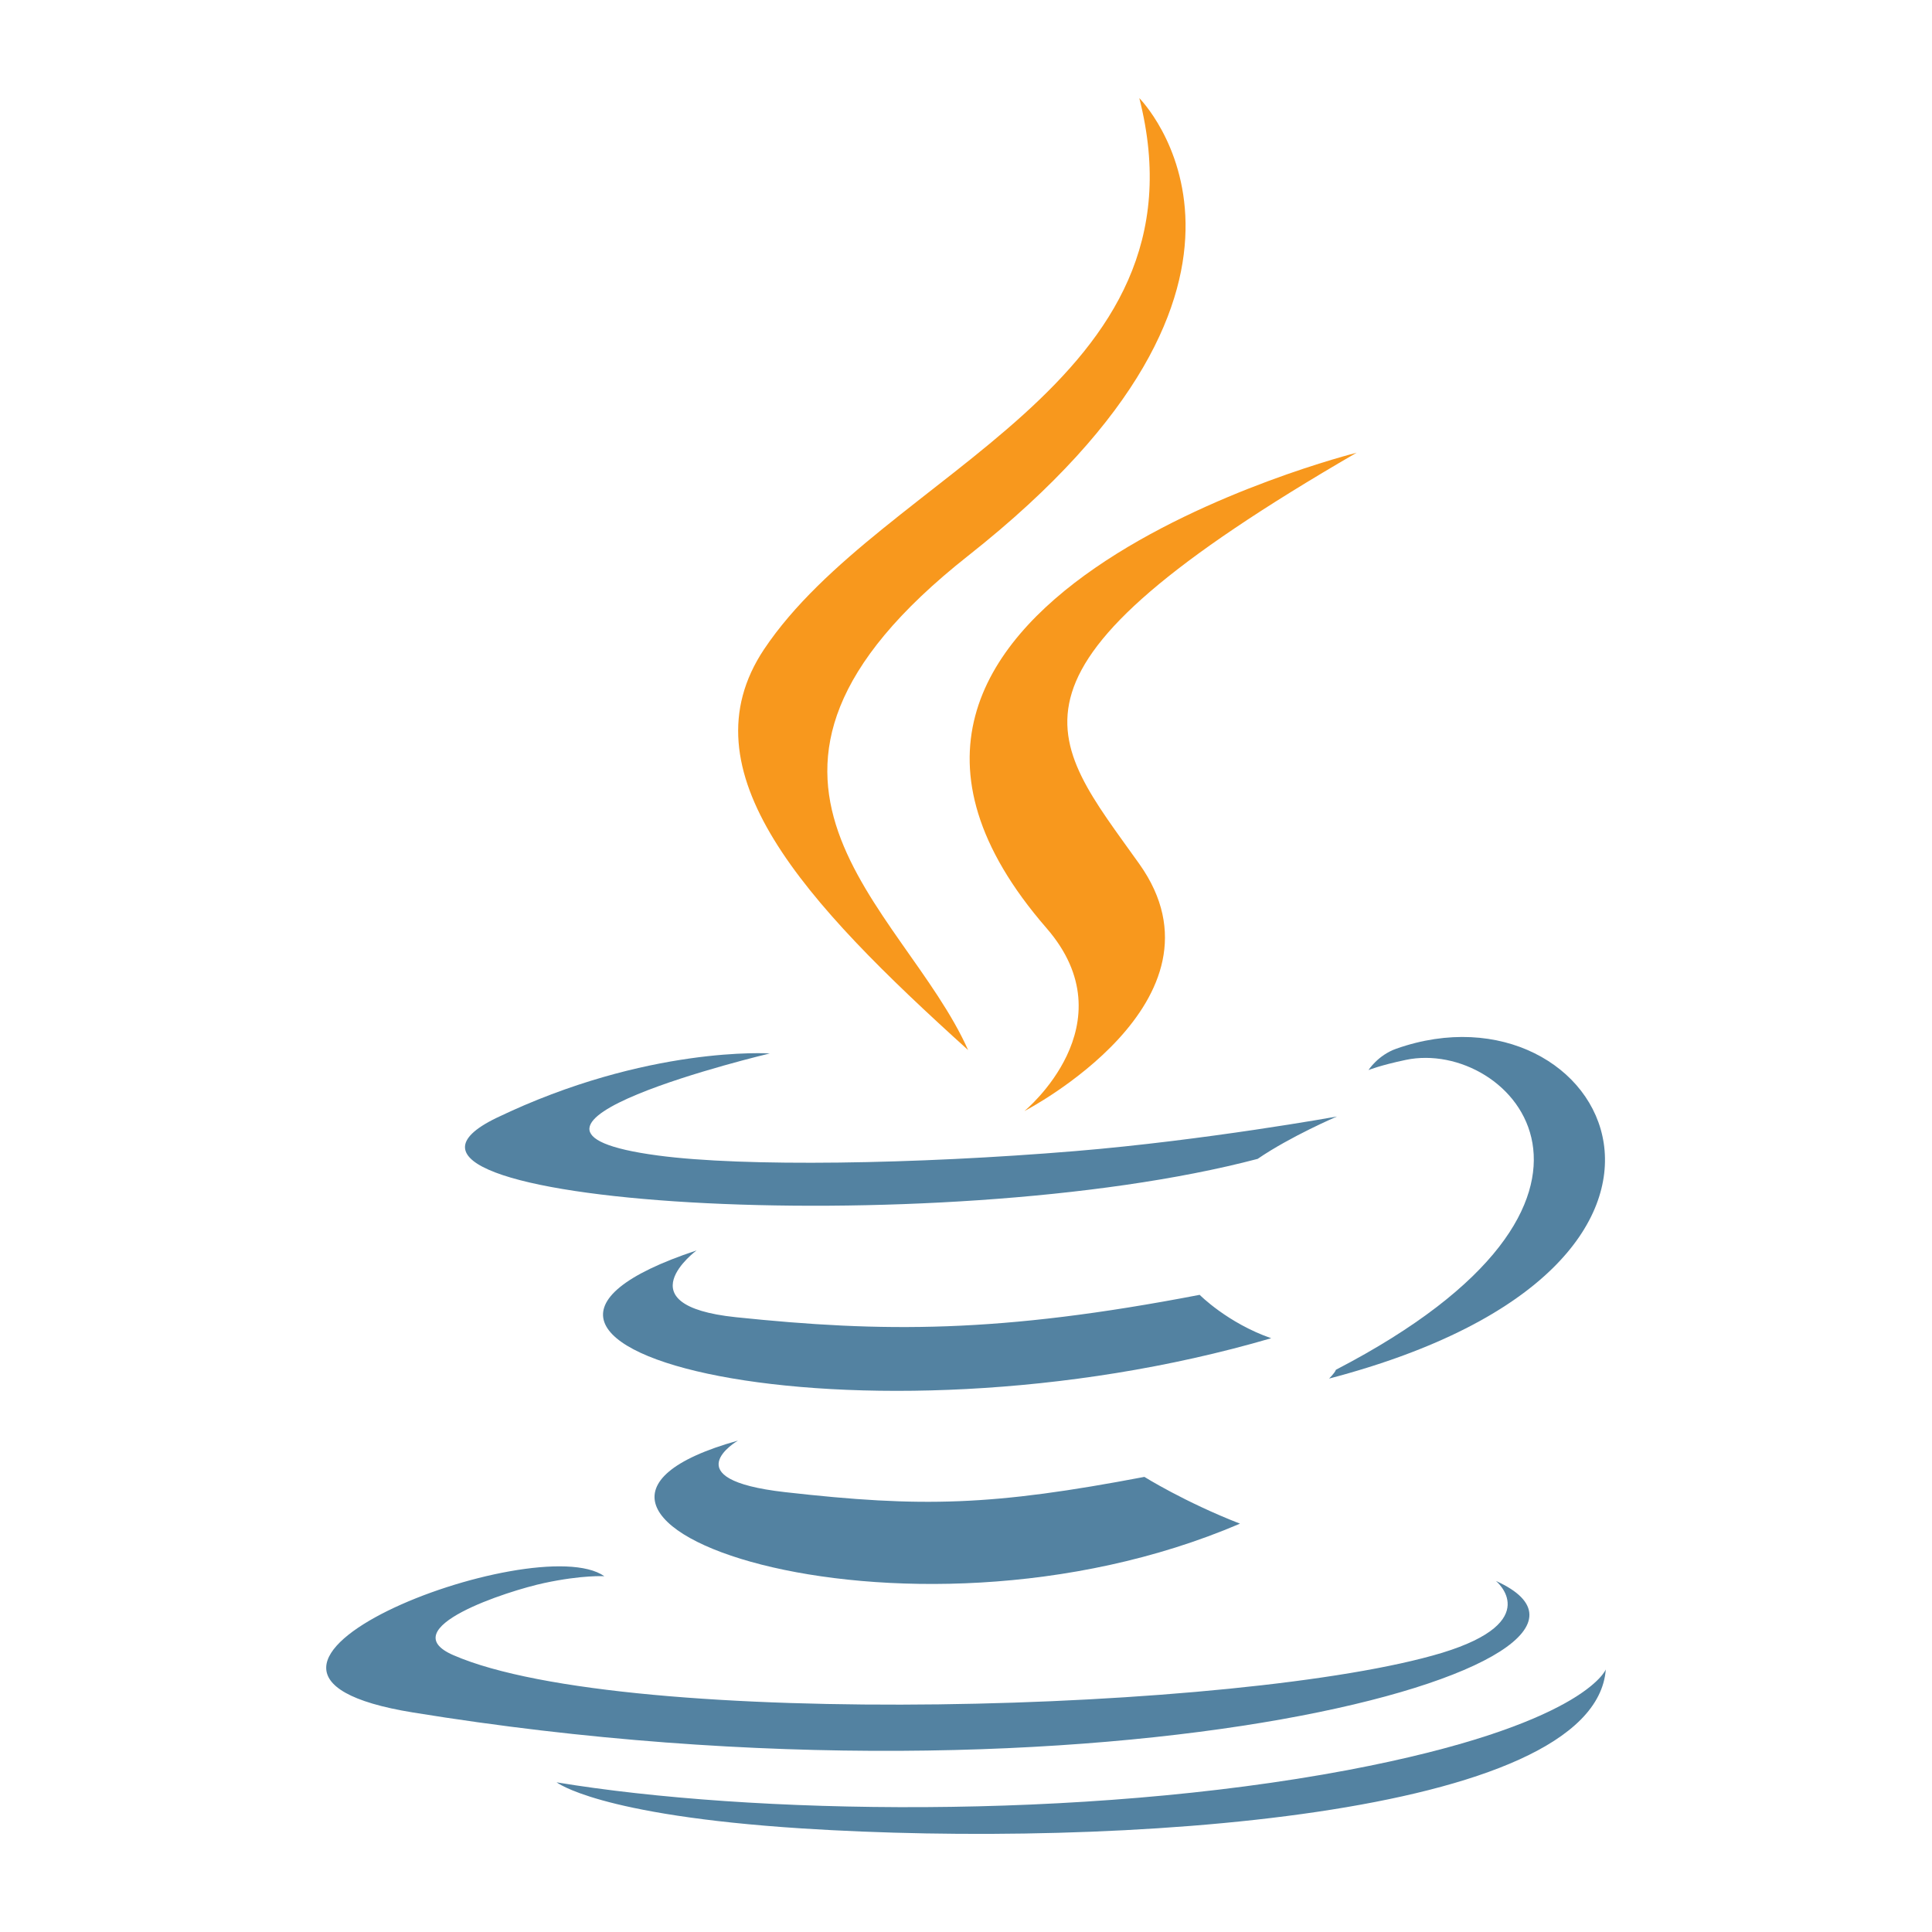
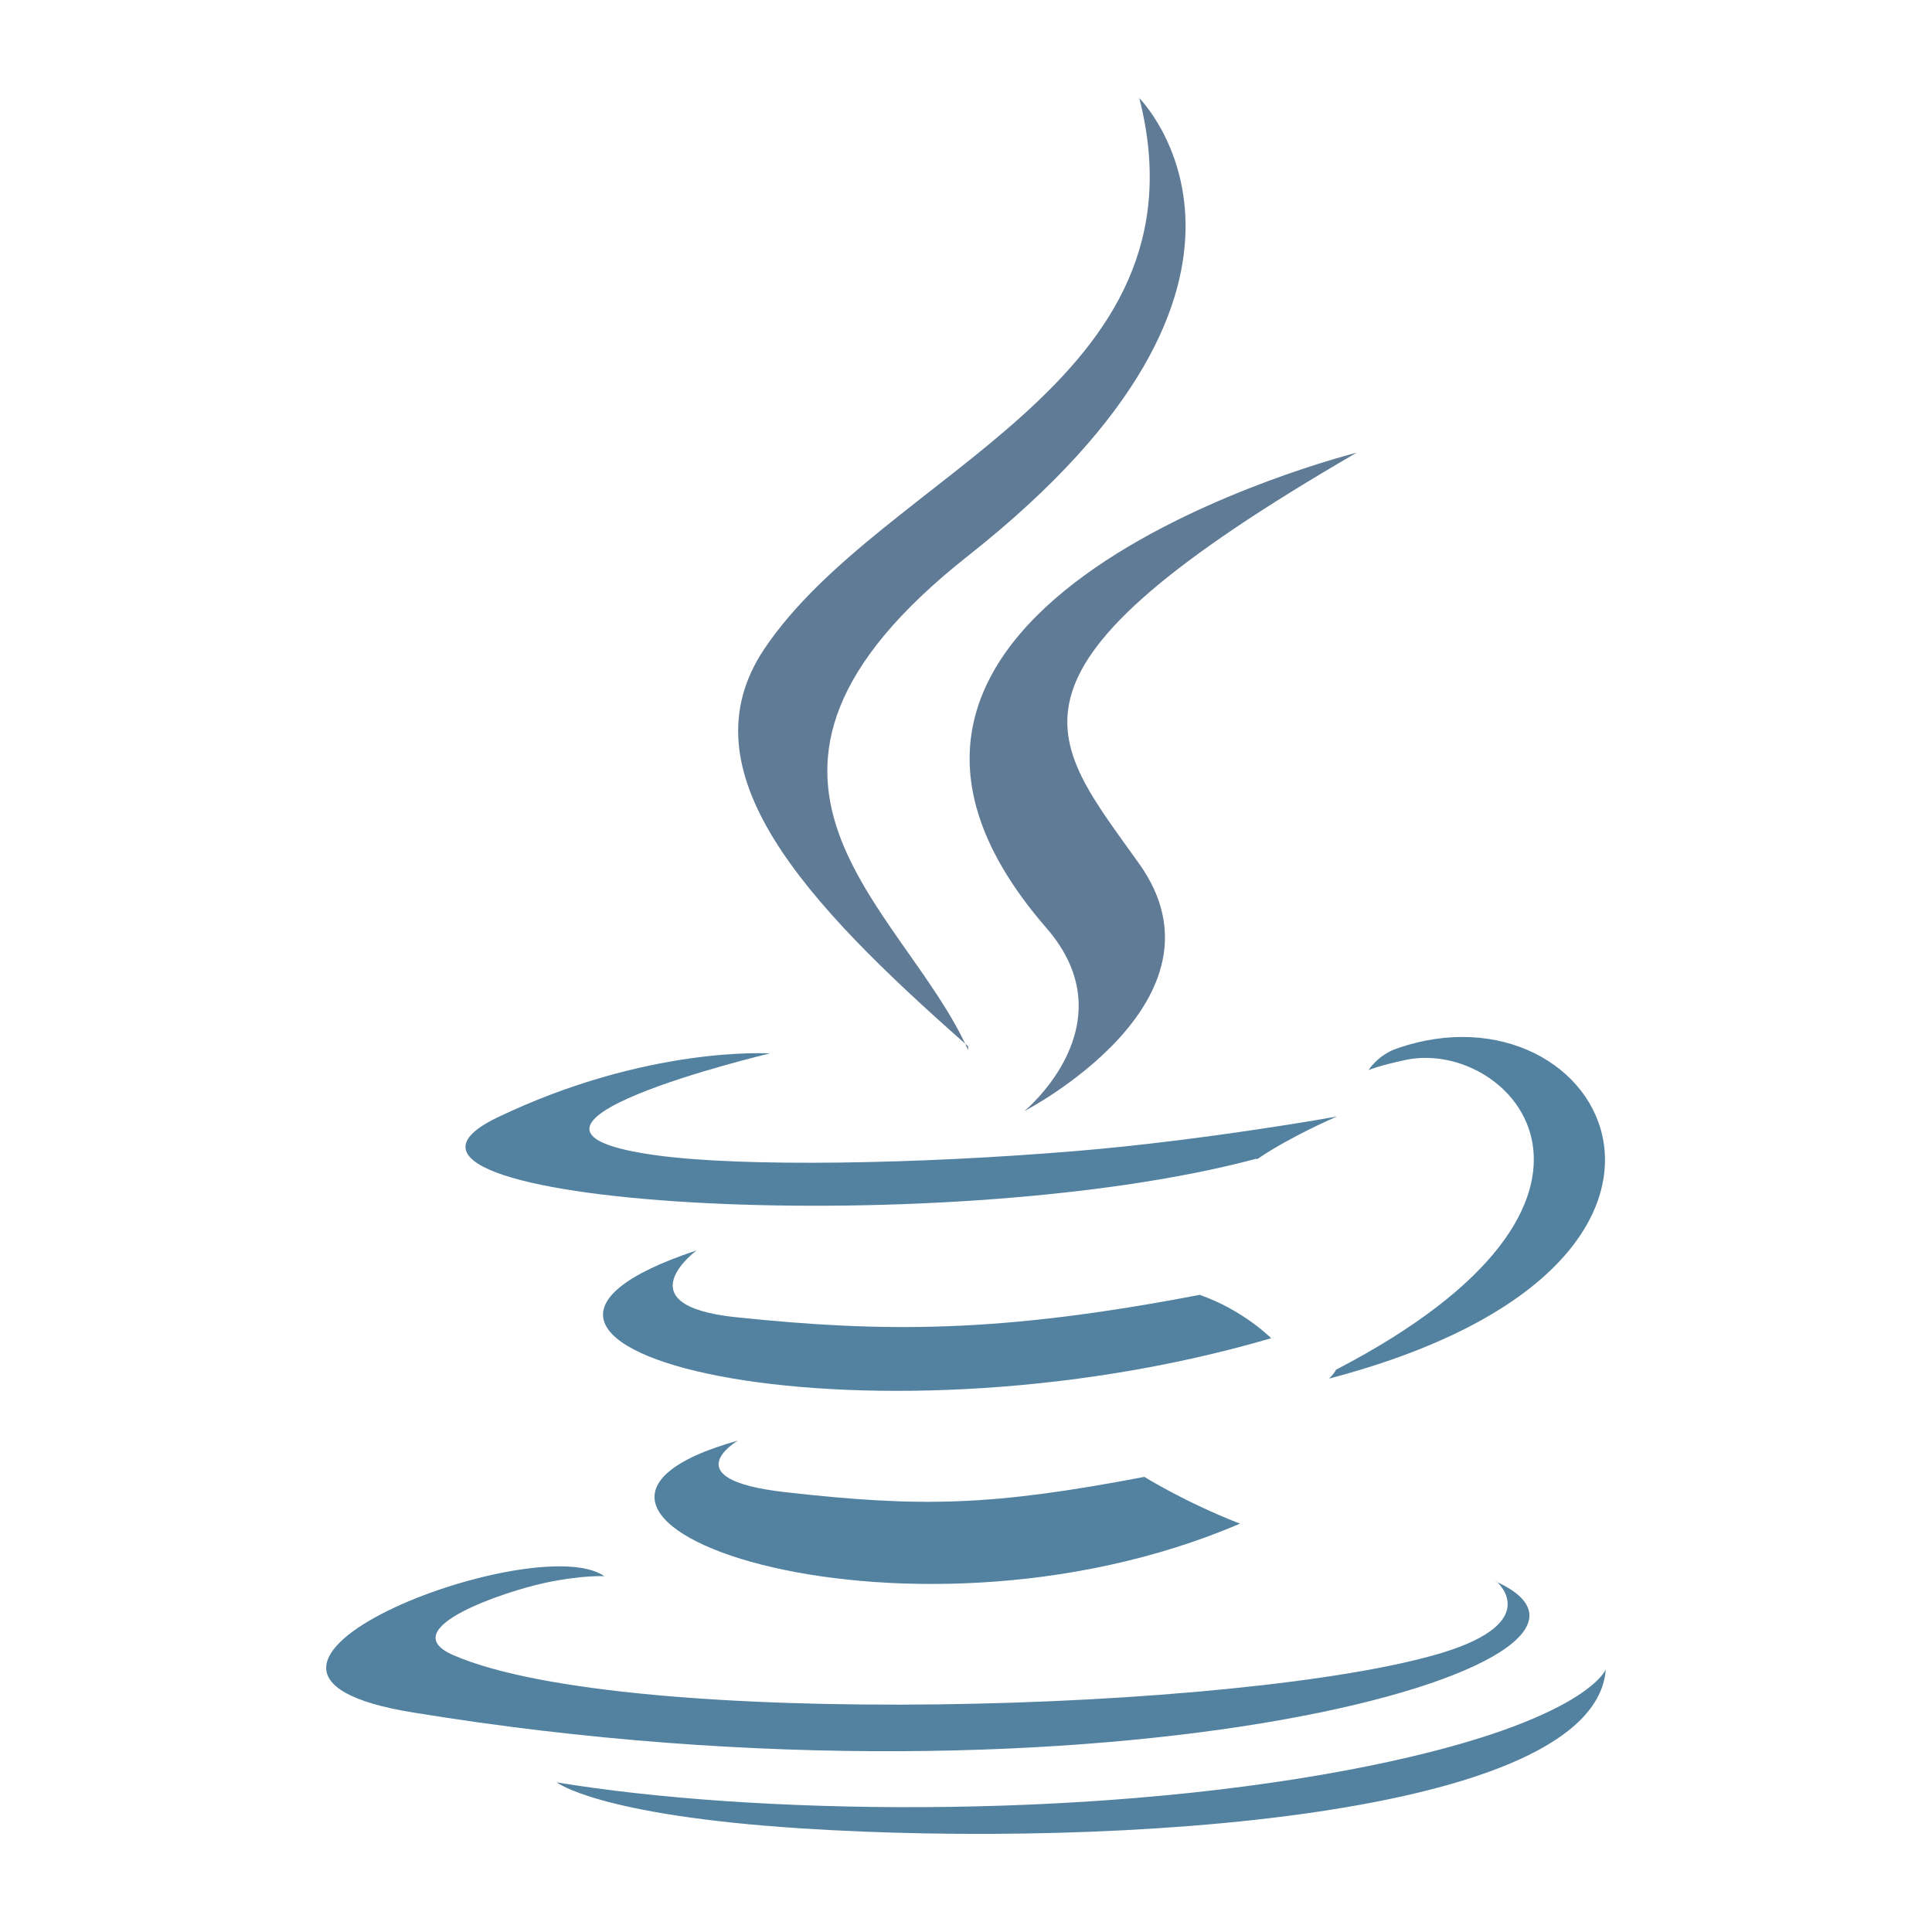
- <svg xmlns="http://www.w3.org/2000/svg" height="512px" style="enable-background:new 0 0 512 512;" version="1.1" viewBox="0 0 512 512" width="512px" xml:space="preserve">
-   <g id="_x31_81-java">
-     <g>
-       <path d="M333.283,307.117c8.807-6.02,21.023-11.23,21.023-11.23s-34.768,6.29-69.357,9.165    c-42.315,3.503-87.775,4.221-110.595,1.167c-53.996-7.187,29.647-27.044,29.647-27.044s-32.433-2.154-72.413,17.07    C84.422,319.066,248.383,329.487,333.283,307.117z" style="fill:#5382A1;" />
-       <path d="M256.56,278.277c-17.07-38.362-74.659-72.054,0-130.99C349.727,73.797,301.93,26,301.93,26    c19.316,75.917-67.92,98.917-99.456,146.084C181.001,204.337,212.986,238.927,256.56,278.277z" style="fill:#F8981D;" />
-       <path d="M359.518,119.975c0.09,0-157.403,39.351-82.205,125.958c22.191,25.516-5.84,48.516-5.84,48.516    s56.332-29.108,30.457-65.495C277.762,194.993,259.254,178.103,359.518,119.975z" style="fill:#F8981D;" />
-       <path d="M354.039,362.999c-0.449,1.078-1.797,2.247-1.797,2.336    c115.266-30.277,72.861-106.824,17.787-87.416c-4.852,1.707-7.365,5.66-7.365,5.66s3.053-1.259,9.883-2.696    C400.396,275.044,440.377,318.168,354.039,362.999L354.039,362.999z" style="fill:#5382A1;" />
-       <path d="M396.443,418.971c0,0,13.027,10.692-14.285,19.047c-52.018,15.722-216.339,20.483-261.979,0.63    c-16.441-7.099,14.374-17.072,24.078-19.137c10.061-2.157,15.901-1.799,15.901-1.799c-18.238-12.847-117.963,25.247-50.671,36.119    C292.945,483.657,444.061,440.443,396.443,418.971L396.443,418.971z" style="fill:#5382A1;" />
-       <path d="M195.557,381.776c-70.706,19.766,43.035,60.555,133.055,22.011    c-14.732-5.748-25.334-12.397-25.334-12.397c-40.16,7.637-58.756,8.175-95.233,4.043    C177.948,392.019,195.557,381.776,195.557,381.776L195.557,381.776z" style="fill:#5382A1;" />
-       <path d="M357.092,469.103c-70.705,13.296-157.941,11.771-209.602,3.233c0-0.088,10.602,8.716,65.046,12.22    c82.834,5.302,210.051-2.966,213.016-42.136C425.553,442.42,419.803,457.245,357.092,469.103L357.092,469.103z" style="fill:#5382A1;" />
-       <path d="M317.922,343.144c-53.188,10.243-84.003,9.973-122.904,5.93    c-30.098-3.145-10.422-17.698-10.422-17.698c-77.982,25.874,43.304,55.164,152.281,23.269    C325.289,350.601,317.922,343.144,317.922,343.144z" style="fill:#5382A1;" />
-     </g>
-   </g>
-   <g id="Layer_1" />
+ <svg xmlns="http://www.w3.org/2000/svg" width="512" height="512" viewBox="0 0 512 512" fill="none">
+   <path d="M333.283 307.117c8.807-6.02 21.023-11.23 21.023-11.23s-34.768 6.29-69.357 9.165c-42.315 3.503-87.775 4.221-110.595 1.167-53.996-7.187 29.647-27.044 29.647-27.044s-32.433-2.154-72.413 17.07c-46.746 22.821 117.215 33.242 201.215 10.872z" fill="#5382A1" />
+   <path d="M256.56 278.277c-17.07-38.362-74.659-72.054 0-130.99C349.727 73.797 301.93 26 301.93 26c19.316 75.917-67.92 98.917-99.456 146.084-21.473 32.253 10.512 66.843 54.086 105.193z" fill="#607B96" />
+   <path d="M359.518 119.975s-157.403 39.351-82.205 125.958c22.191 25.516-5.84 48.516-5.84 48.516s56.332-29.108 30.457-65.495c-24.168-33.961-42.676-50.851 57.588-108.979z" fill="#607B96" />
+   <path d="M354.039 362.999c-.449 1.078-1.797 2.247-1.797 2.336 115.266-30.277 72.861-106.824 17.787-87.416-4.852 1.707-7.365 5.66-7.365 5.66s3.053-1.259 9.883-2.696c27.849-5.839 67.83 37.285-18.508 82.116z" fill="#5382A1" />
+   <path d="M396.443 418.971s13.027 10.692-14.285 19.047c-52.018 15.722-216.339 20.483-261.979.63-16.441-7.099 14.374-17.072 24.078-19.137 10.061-2.157 15.901-1.799 15.901-1.799-18.238-12.847-117.963 25.247-50.671 36.119 183.458 29.997 334.574-13.217 286.956-34.699z" fill="#5382A1" />
+   <path d="M195.557 381.776c-70.706 19.766 43.035 60.555 133.055 22.011-14.732-5.748-25.334-12.397-25.334-12.397-40.16 7.637-58.756 8.175-95.233 4.043-30.097-3.414-12.488-13.657-12.488-13.657z" fill="#5382A1" />
+   <path d="M357.092 469.103c-70.705 13.296-157.941 11.771-209.602 3.233 0-.088 10.602 8.716 65.046 12.22 82.834 5.302 210.051-2.966 213.016-42.136 0 0-5.75 14.825-68.46 26.683z" fill="#5382A1" />
+   <path d="M317.922 343.144c-53.188 10.243-84.003 9.973-122.904 5.93-30.098-3.145-10.422-17.698-10.422-17.698-77.982 25.874 43.304 55.164 152.281 23.269 0 0-7.367-7.457-18.955-11.501z" fill="#5382A1" />
</svg>
